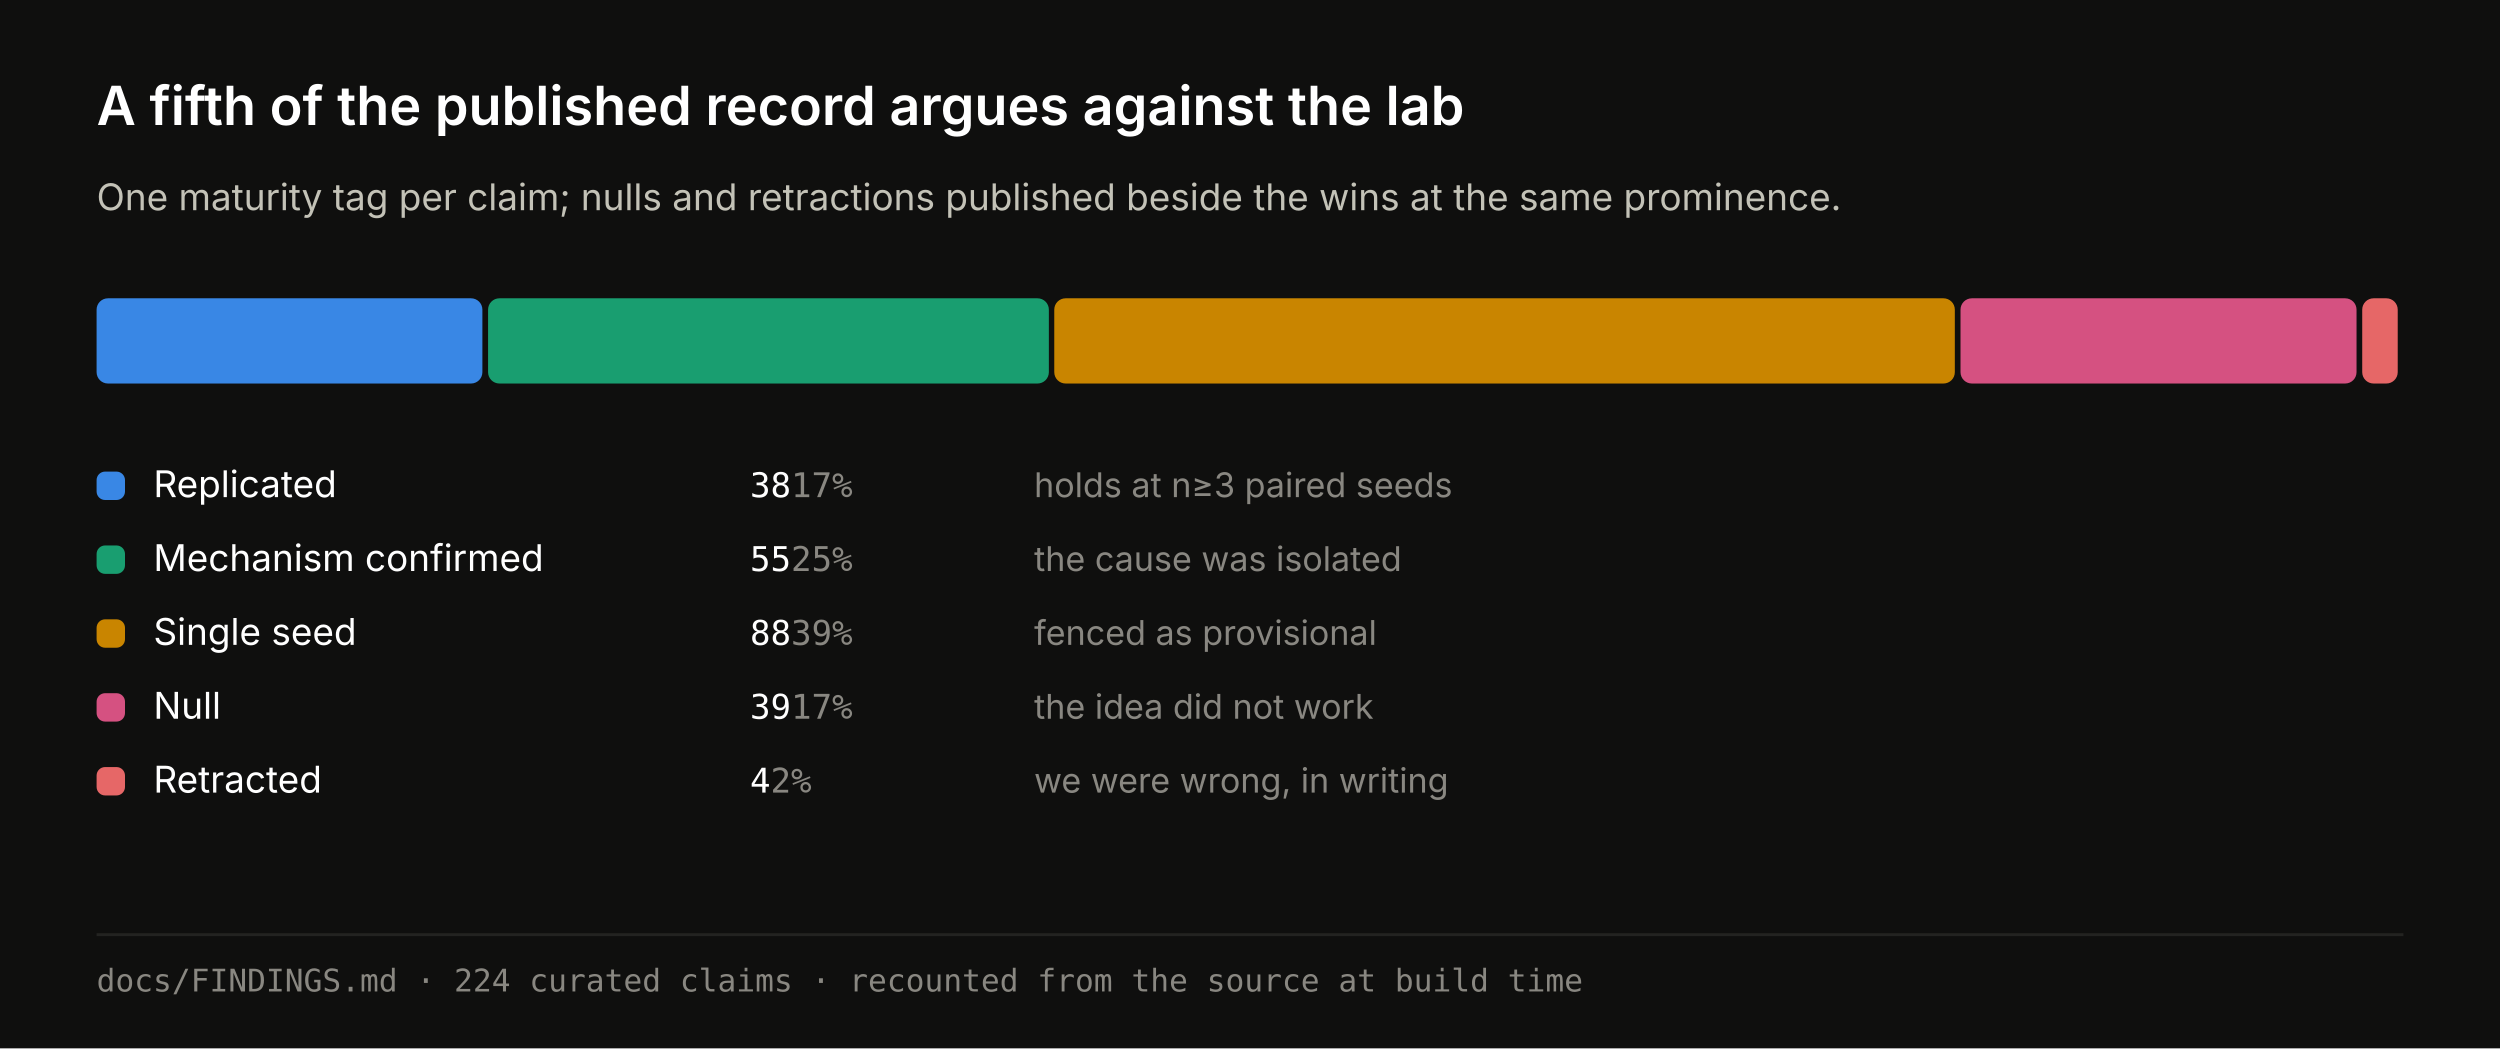
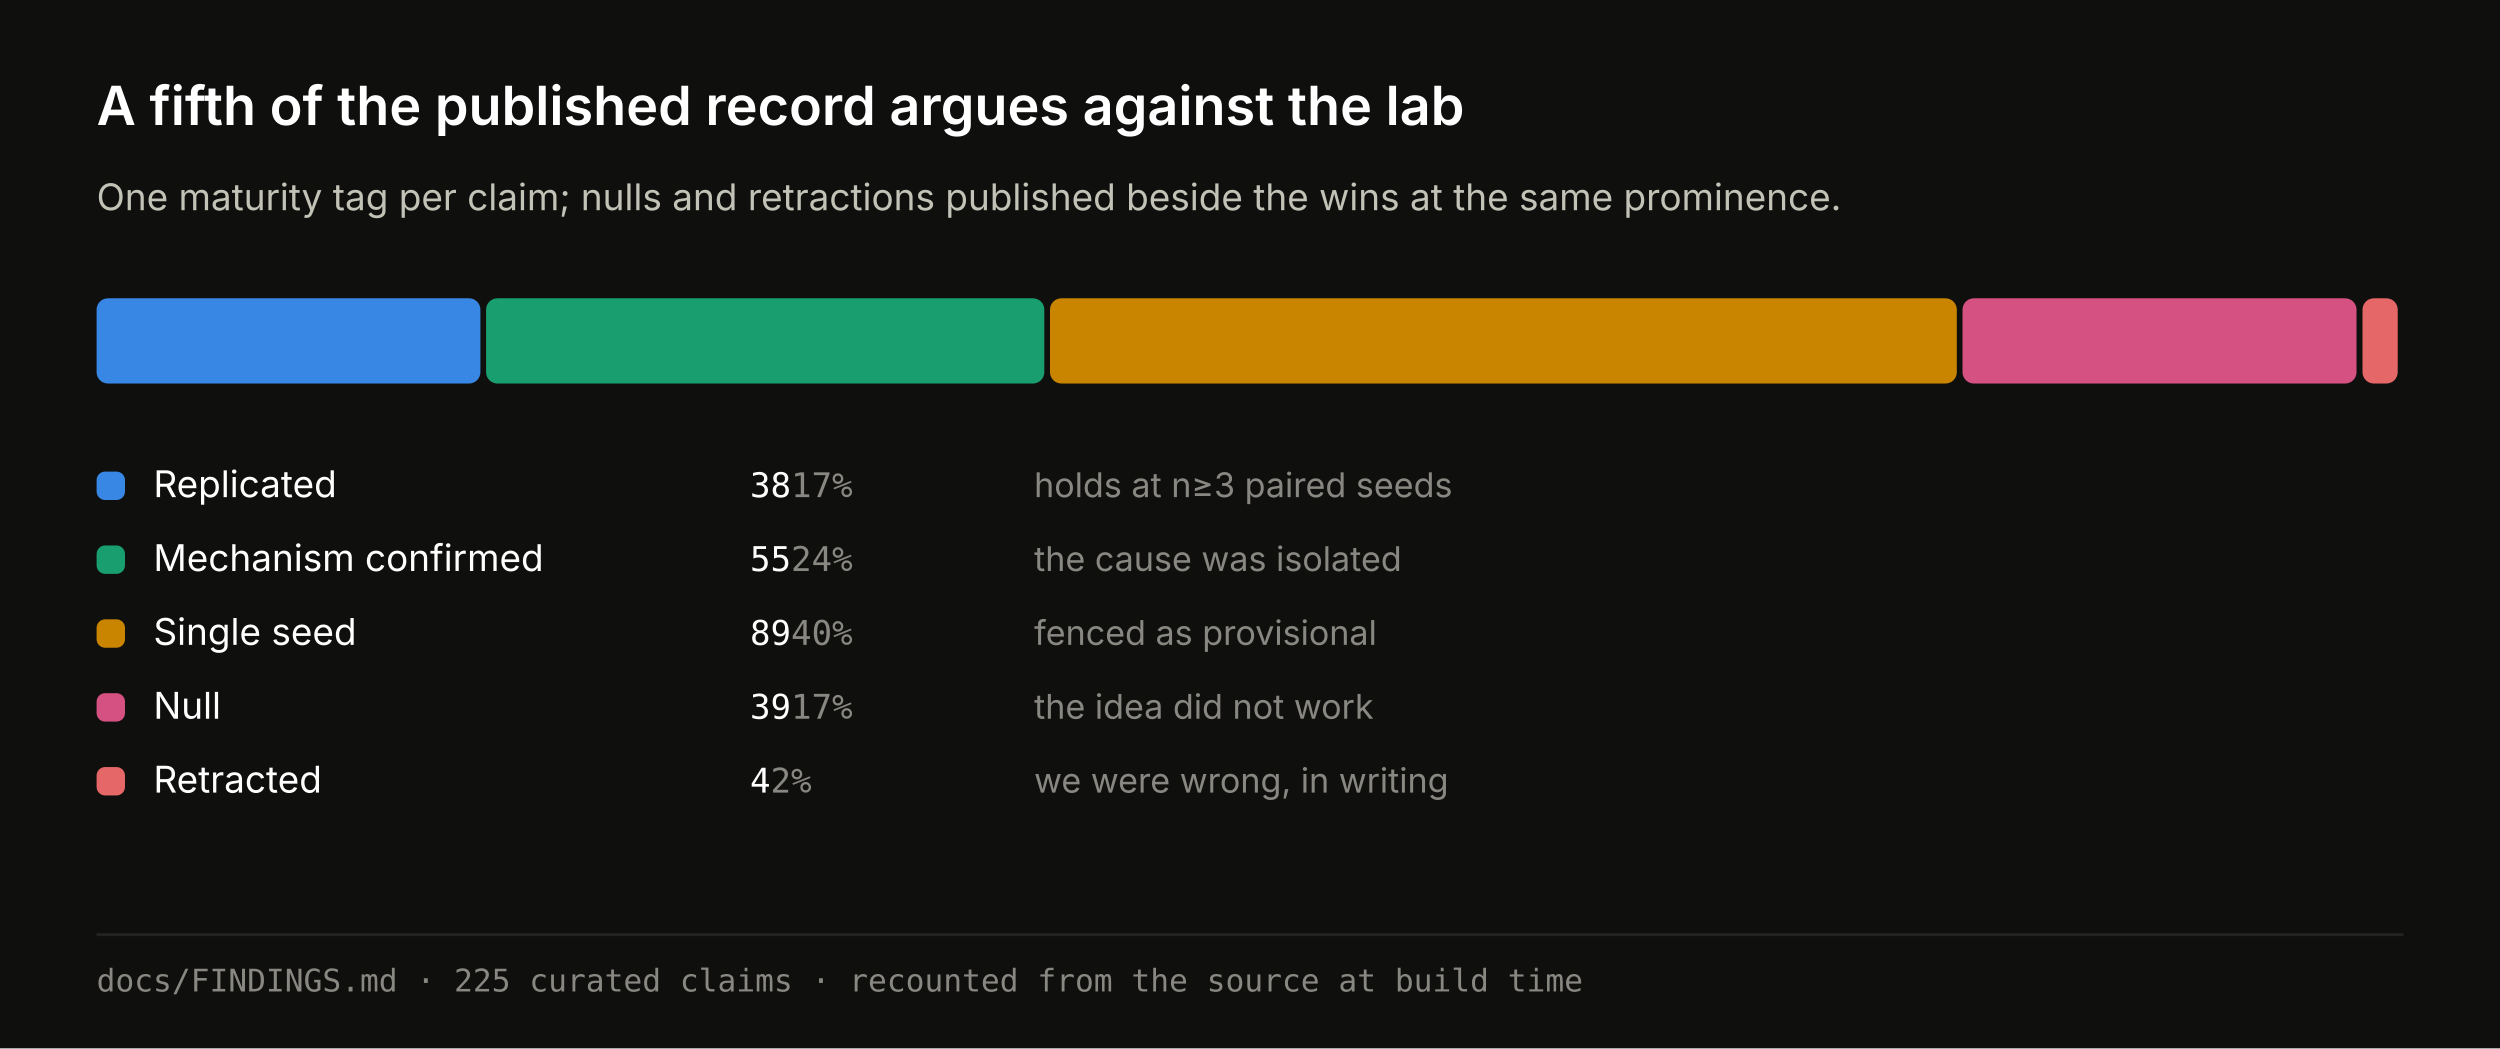
<svg xmlns="http://www.w3.org/2000/svg" width="880" height="369" viewBox="0 0 880 369" role="img">
  <rect width="880" height="369" fill="#0f0f0e" />
  <text x="34" y="44" font-family="Inter, -apple-system, BlinkMacSystemFont, 'Segoe UI', sans-serif" font-size="19" font-weight="600" fill="#ffffff">A fifth of the published record argues against the lab</text>
  <text x="34" y="74" font-family="Inter, -apple-system, BlinkMacSystemFont, 'Segoe UI', sans-serif" font-size="13" fill="#c3c2b7">One maturity tag per claim; nulls and retractions published beside the wins at the same prominence.</text>
-   <rect x="34.0" y="105" width="135.8" height="30" rx="4" fill="#3987e5" />
-   <rect x="171.8" y="105" width="197.4" height="30" rx="4" fill="#199e70" />
-   <rect x="371.1" y="105" width="317.0" height="30" rx="4" fill="#c98500" />
-   <rect x="690.1" y="105" width="139.4" height="30" rx="4" fill="#d55181" />
-   <rect x="831.5" y="105" width="12.5" height="30" rx="4" fill="#e66767" />
+   <rect x="34.0" y="105" width="135.1" height="30" rx="4" fill="#3987e5" />
+   <rect x="171.1" y="105" width="196.5" height="30" rx="4" fill="#199e70" />
+   <rect x="369.6" y="105" width="319.2" height="30" rx="4" fill="#c98500" />
+   <rect x="690.8" y="105" width="138.7" height="30" rx="4" fill="#d55181" />
+   <rect x="831.6" y="105" width="12.4" height="30" rx="4" fill="#e66767" />
  <rect x="34" y="166" width="10" height="10" rx="3" fill="#3987e5" />
  <text x="54" y="175" font-family="Inter, -apple-system, BlinkMacSystemFont, 'Segoe UI', sans-serif" font-size="13" fill="#ffffff">Replicated</text>
  <text x="264" y="175" font-family="'JetBrains Mono', ui-monospace, SFMono-Regular, Menlo, monospace" font-size="12" fill="#ffffff">38<tspan fill="#898781">  17%</tspan>
  </text>
  <text x="364" y="175" font-family="Inter, -apple-system, BlinkMacSystemFont, 'Segoe UI', sans-serif" font-size="12" fill="#898781">holds at n≥3 paired seeds</text>
  <rect x="34" y="192" width="10" height="10" rx="3" fill="#199e70" />
  <text x="54" y="201" font-family="Inter, -apple-system, BlinkMacSystemFont, 'Segoe UI', sans-serif" font-size="13" fill="#ffffff">Mechanism confirmed</text>
-   <text x="264" y="201" font-family="'JetBrains Mono', ui-monospace, SFMono-Regular, Menlo, monospace" font-size="12" fill="#ffffff">55<tspan fill="#898781">  25%</tspan>
+   <text x="264" y="201" font-family="'JetBrains Mono', ui-monospace, SFMono-Regular, Menlo, monospace" font-size="12" fill="#ffffff">55<tspan fill="#898781">  24%</tspan>
  </text>
  <text x="364" y="201" font-family="Inter, -apple-system, BlinkMacSystemFont, 'Segoe UI', sans-serif" font-size="12" fill="#898781">the cause was isolated</text>
  <rect x="34" y="218" width="10" height="10" rx="3" fill="#c98500" />
  <text x="54" y="227" font-family="Inter, -apple-system, BlinkMacSystemFont, 'Segoe UI', sans-serif" font-size="13" fill="#ffffff">Single seed</text>
-   <text x="264" y="227" font-family="'JetBrains Mono', ui-monospace, SFMono-Regular, Menlo, monospace" font-size="12" fill="#ffffff">88<tspan fill="#898781">  39%</tspan>
+   <text x="264" y="227" font-family="'JetBrains Mono', ui-monospace, SFMono-Regular, Menlo, monospace" font-size="12" fill="#ffffff">89<tspan fill="#898781">  40%</tspan>
  </text>
  <text x="364" y="227" font-family="Inter, -apple-system, BlinkMacSystemFont, 'Segoe UI', sans-serif" font-size="12" fill="#898781">fenced as provisional</text>
  <rect x="34" y="244" width="10" height="10" rx="3" fill="#d55181" />
  <text x="54" y="253" font-family="Inter, -apple-system, BlinkMacSystemFont, 'Segoe UI', sans-serif" font-size="13" fill="#ffffff">Null</text>
  <text x="264" y="253" font-family="'JetBrains Mono', ui-monospace, SFMono-Regular, Menlo, monospace" font-size="12" fill="#ffffff">39<tspan fill="#898781">  17%</tspan>
  </text>
  <text x="364" y="253" font-family="Inter, -apple-system, BlinkMacSystemFont, 'Segoe UI', sans-serif" font-size="12" fill="#898781">the idea did not work</text>
  <rect x="34" y="270" width="10" height="10" rx="3" fill="#e66767" />
  <text x="54" y="279" font-family="Inter, -apple-system, BlinkMacSystemFont, 'Segoe UI', sans-serif" font-size="13" fill="#ffffff">Retracted</text>
  <text x="264" y="279" font-family="'JetBrains Mono', ui-monospace, SFMono-Regular, Menlo, monospace" font-size="12" fill="#ffffff">4<tspan fill="#898781">  2%</tspan>
  </text>
  <text x="364" y="279" font-family="Inter, -apple-system, BlinkMacSystemFont, 'Segoe UI', sans-serif" font-size="12" fill="#898781">we were wrong, in writing</text>
  <line x1="34" y1="329" x2="846" y2="329" stroke="#232321" stroke-width="1" />
-   <text x="34" y="349" font-family="'JetBrains Mono', ui-monospace, SFMono-Regular, Menlo, monospace" font-size="11" fill="#898781">docs/FINDINGS.md · 224 curated claims · recounted from the source at build time</text>
+   <text x="34" y="349" font-family="'JetBrains Mono', ui-monospace, SFMono-Regular, Menlo, monospace" font-size="11" fill="#898781">docs/FINDINGS.md · 225 curated claims · recounted from the source at build time</text>
</svg>
